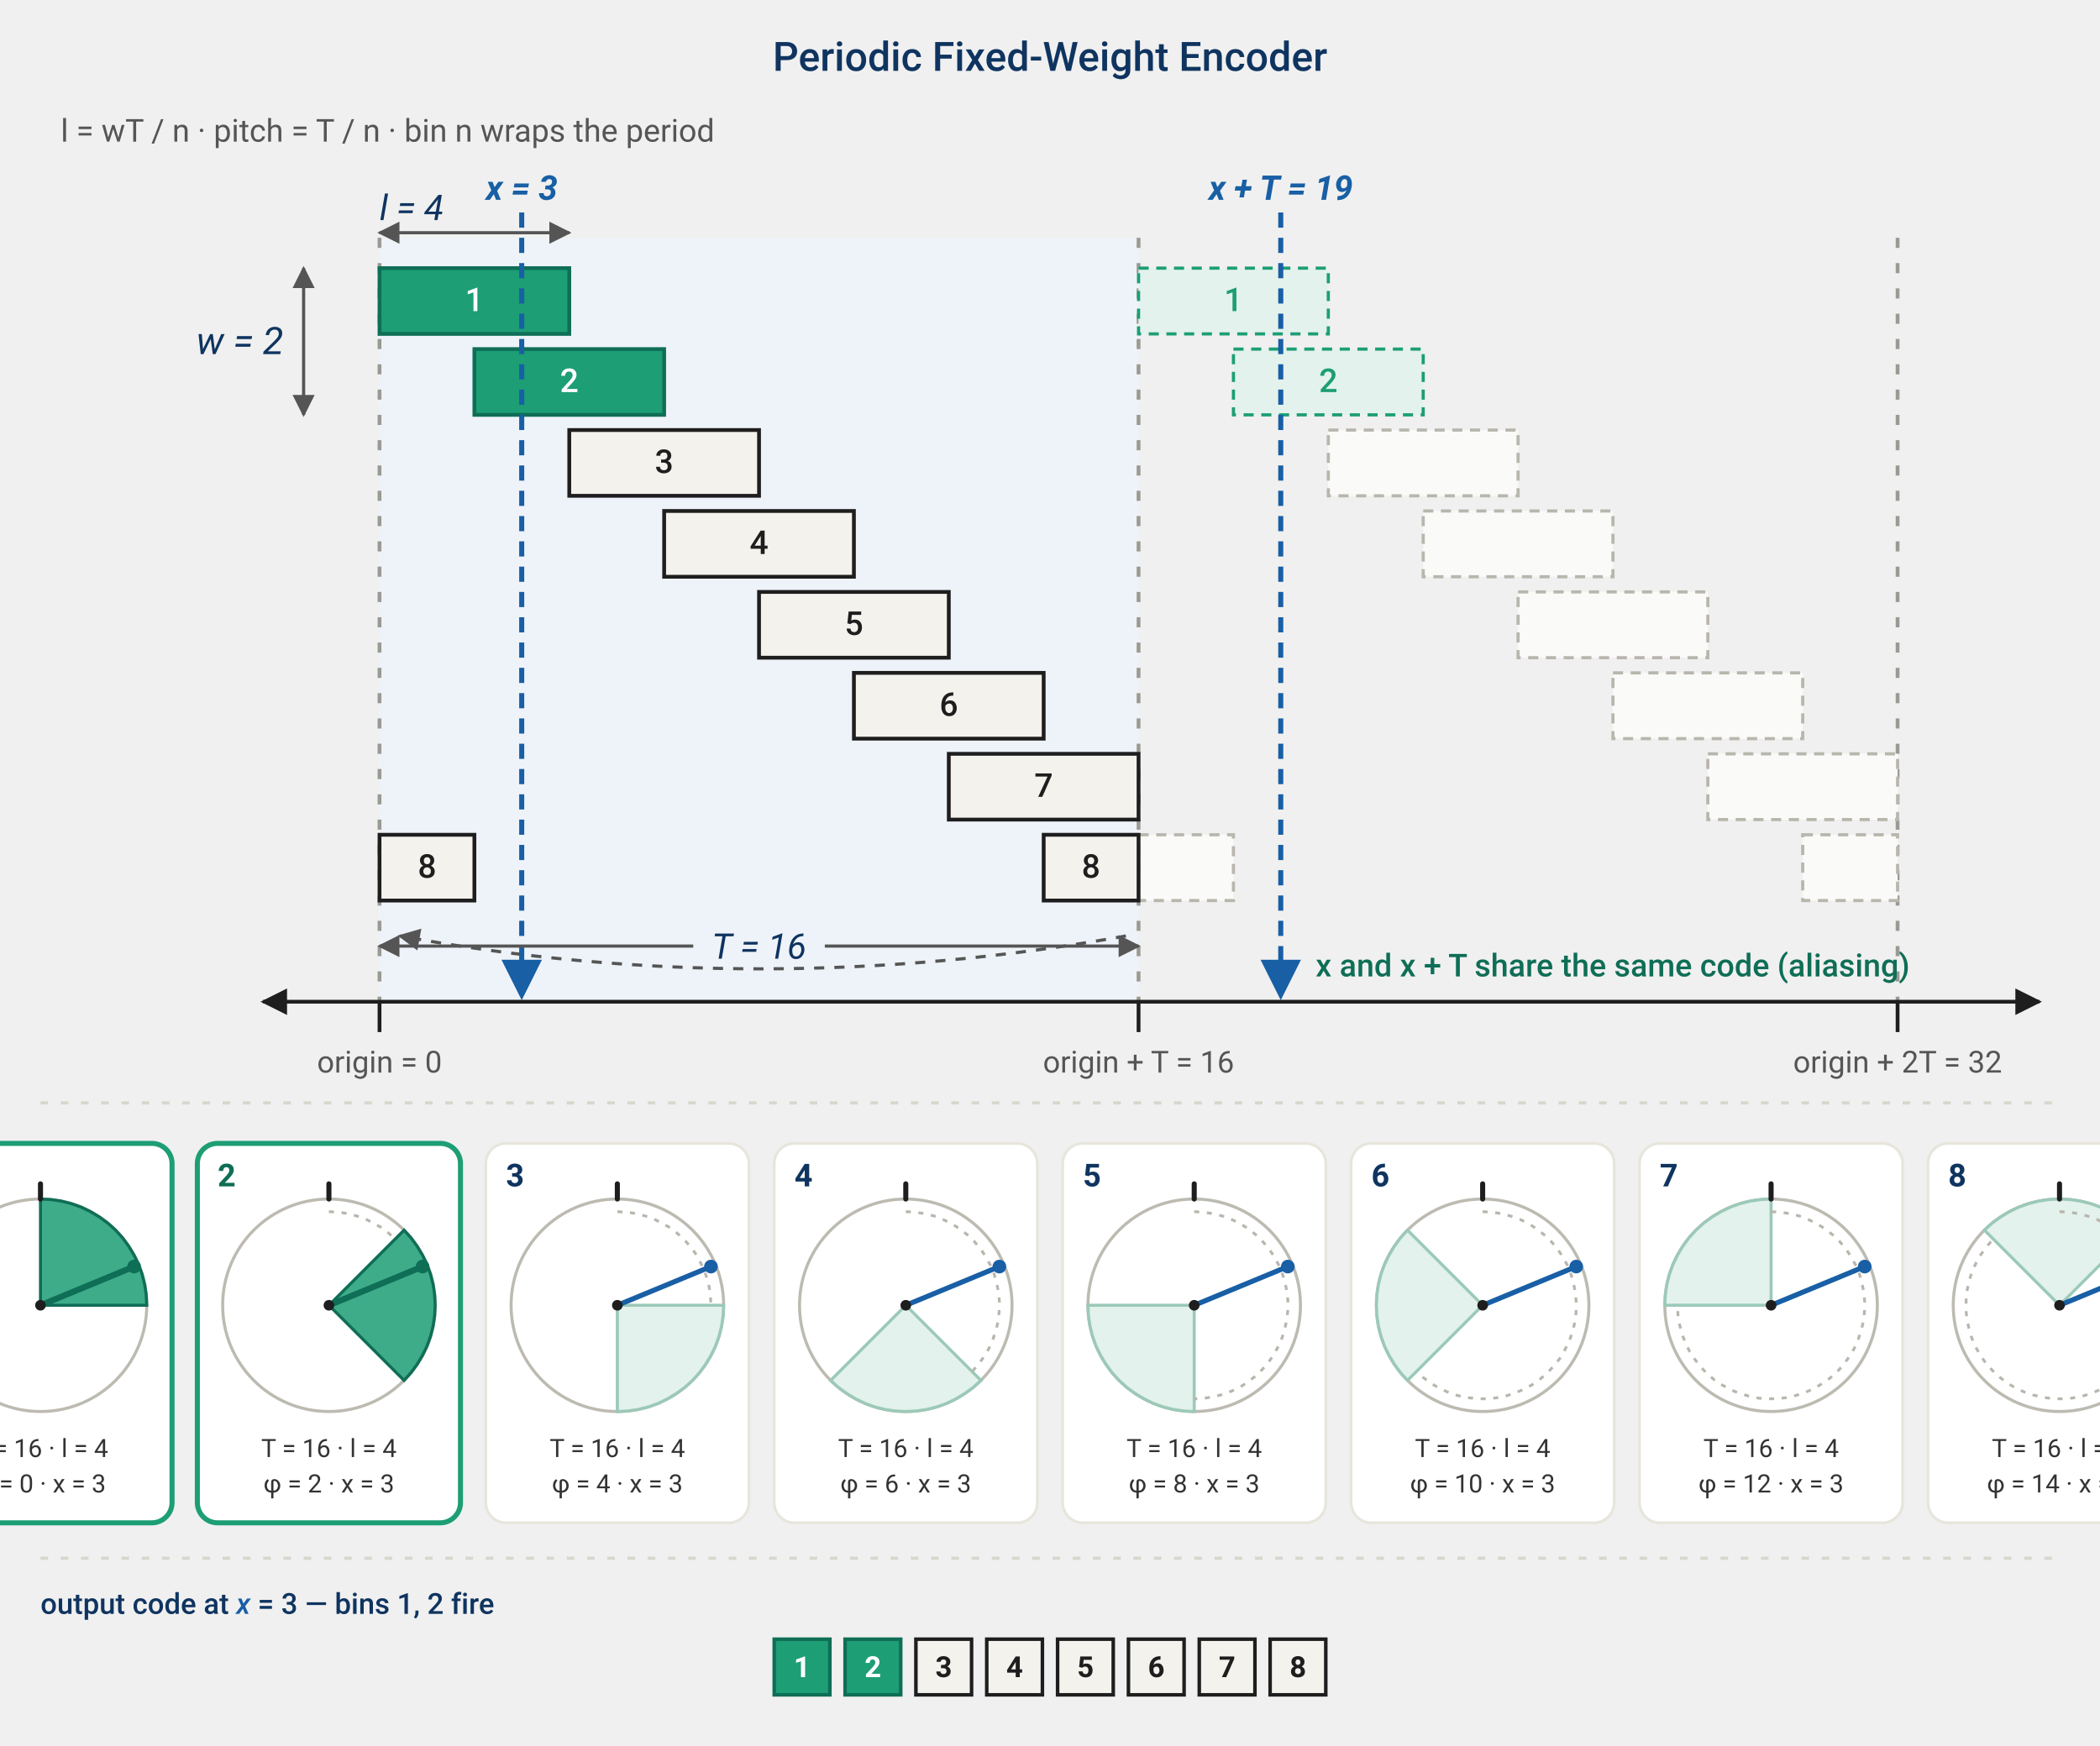
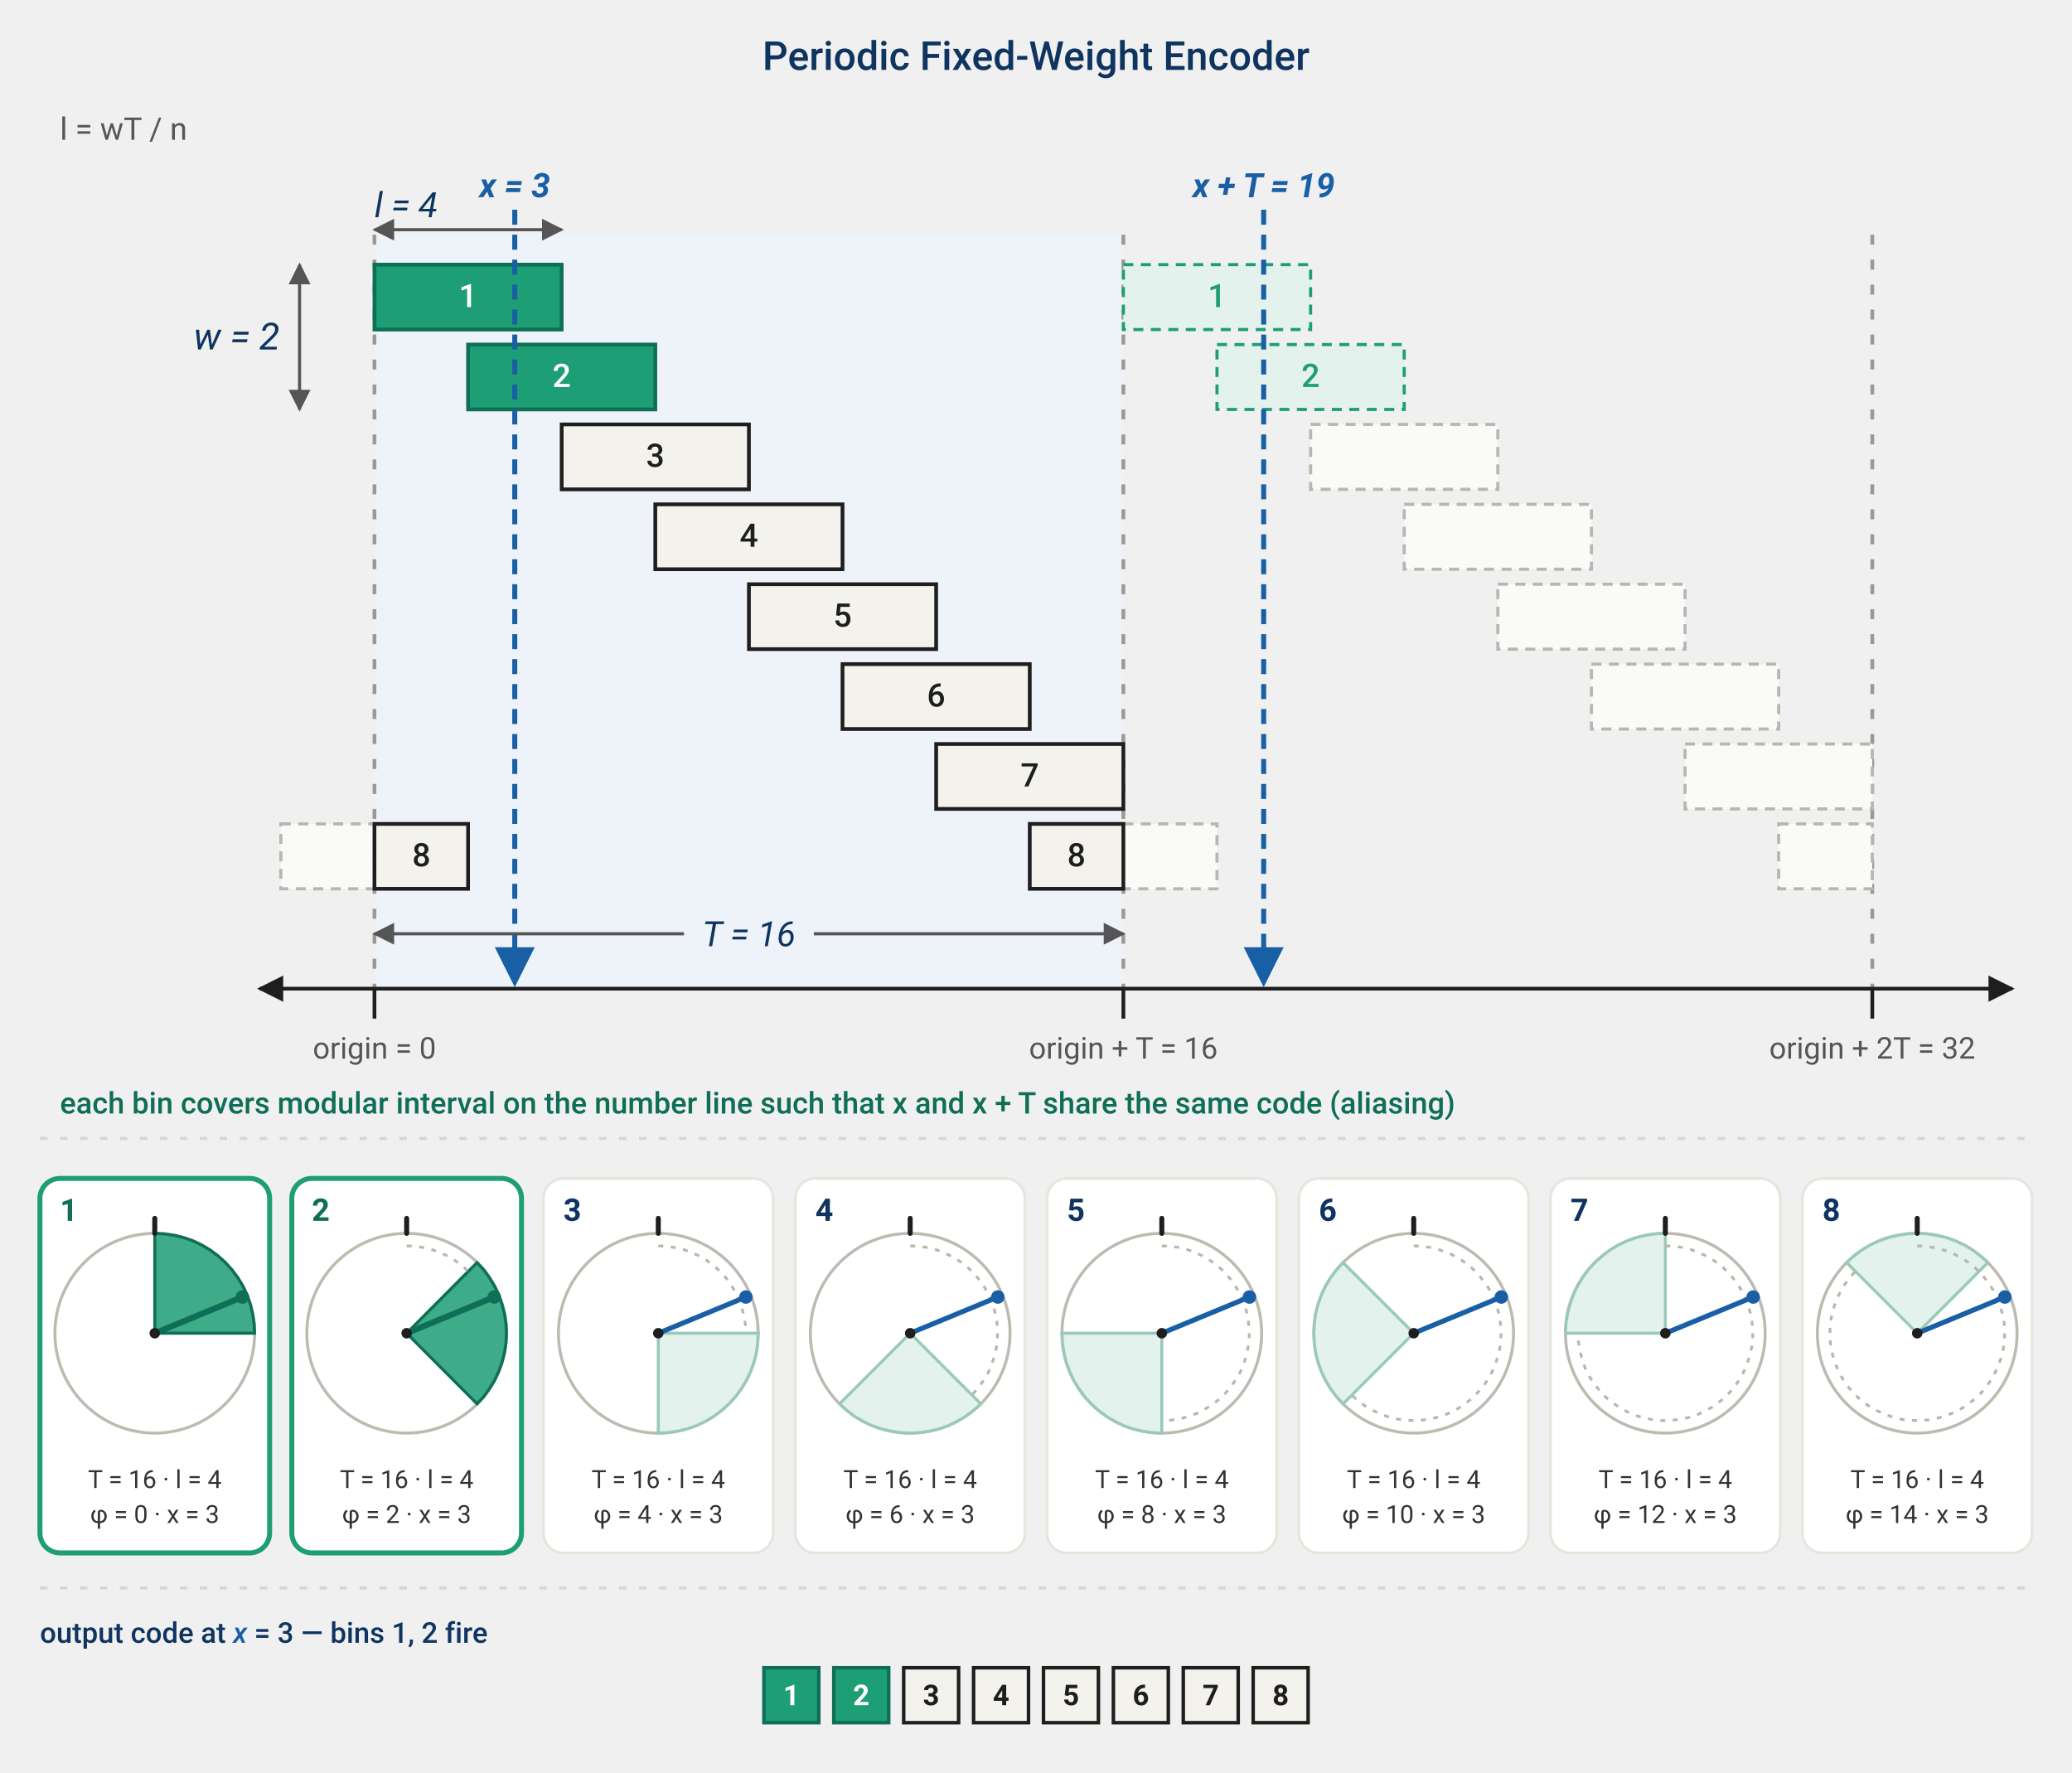
- <svg xmlns="http://www.w3.org/2000/svg" viewBox="0 0 830 690" width="830" height="690" font-family="-apple-system, BlinkMacSystemFont, 'Segoe UI', Roboto, Helvetica, Arial, sans-serif" role="img">
+ <svg xmlns="http://www.w3.org/2000/svg" viewBox="0 0 830 710" width="830" height="710" font-family="-apple-system, BlinkMacSystemFont, 'Segoe UI', Roboto, Helvetica, Arial, sans-serif" role="img">
  <defs>
    <marker id="ah" viewBox="0 0 10 10" refX="9" refY="5" markerWidth="7" markerHeight="7" orient="auto">
      <path d="M0 0 L10 5 L0 10 z" fill="#555555" />
    </marker>
    <marker id="ahs" viewBox="0 0 10 10" refX="1" refY="5" markerWidth="7" markerHeight="7" orient="auto">
      <path d="M10 0 L0 5 L10 10 z" fill="#555555" />
    </marker>
    <marker id="ahd" viewBox="0 0 10 10" refX="9" refY="5" markerWidth="7" markerHeight="7" orient="auto">
      <path d="M0 0 L10 5 L0 10 z" fill="#1e1e1e" />
    </marker>
    <marker id="ahds" viewBox="0 0 10 10" refX="1" refY="5" markerWidth="7" markerHeight="7" orient="auto">
      <path d="M10 0 L0 5 L10 10 z" fill="#1e1e1e" />
    </marker>
    <marker id="xah" viewBox="0 0 10 10" refX="8.5" refY="5" markerWidth="8" markerHeight="8" orient="auto">
      <path d="M0 0 L10 5 L0 10 z" fill="#185fa5" />
    </marker>
  </defs>
  <text x="415.0" y="28" font-size="16" font-weight="500" fill="#0f3460" text-anchor="middle">Periodic Fixed-Weight Encoder</text>
-   <text x="24" y="56.0" font-size="12.5" fill="#555555">l = wT / n   ·   pitch = T / n   ·   bin n wraps the period</text>
+   <text x="24" y="56.0" font-size="12.5" fill="#555555">l = wT / n</text>
  <rect x="150.0" y="94.0" width="300" height="302.0" fill="#eef3f9" />
  <line x1="150.0" y1="94.0" x2="150.0" y2="396.0" stroke="#9a9a93" stroke-width="1.5" stroke-dasharray="4 6" />
  <line x1="450.0" y1="94.0" x2="450.0" y2="396.0" stroke="#9a9a93" stroke-width="1.5" stroke-dasharray="4 6" />
  <line x1="750.0" y1="94.0" x2="750.0" y2="396.0" stroke="#9a9a93" stroke-width="1.5" stroke-dasharray="4 6" />
  <rect x="450.0" y="106.0" width="75.0" height="26" fill="#e3f2ec" stroke="#1d9e75" stroke-width="1.25" stroke-dasharray="4 3" />
  <rect x="487.5" y="138.0" width="75.0" height="26" fill="#e3f2ec" stroke="#1d9e75" stroke-width="1.25" stroke-dasharray="4 3" />
  <rect x="525.0" y="170.0" width="75.0" height="26" fill="#fafaf8" stroke="#b8b6ad" stroke-width="1.25" stroke-dasharray="4 3" />
  <rect x="562.5" y="202.0" width="75.0" height="26" fill="#fafaf8" stroke="#b8b6ad" stroke-width="1.25" stroke-dasharray="4 3" />
  <rect x="600.0" y="234.0" width="75.0" height="26" fill="#fafaf8" stroke="#b8b6ad" stroke-width="1.25" stroke-dasharray="4 3" />
  <rect x="637.5" y="266.0" width="75.0" height="26" fill="#fafaf8" stroke="#b8b6ad" stroke-width="1.25" stroke-dasharray="4 3" />
  <rect x="675.0" y="298.0" width="75.0" height="26" fill="#fafaf8" stroke="#b8b6ad" stroke-width="1.25" stroke-dasharray="4 3" />
  <rect x="712.5" y="330.0" width="37.5" height="26" fill="#fafaf8" stroke="#b8b6ad" stroke-width="1.25" stroke-dasharray="4 3" />
  <rect x="450.0" y="330.0" width="37.5" height="26" fill="#fafaf8" stroke="#b8b6ad" stroke-width="1.25" stroke-dasharray="4 3" />
+   <rect x="112.5" y="330.0" width="37.5" height="26" fill="#fafaf8" stroke="#b8b6ad" stroke-width="1.25" stroke-dasharray="4 3" />
  <text x="487.5" y="123.0" font-size="13" font-weight="500" fill="#1d9e75" text-anchor="middle">1</text>
  <text x="525.0" y="155.0" font-size="13" font-weight="500" fill="#1d9e75" text-anchor="middle">2</text>
  <rect x="150.0" y="106.0" width="75.0" height="26" fill="#1d9e75" stroke="#0f6e56" stroke-width="1.5" />
  <text x="187.5" y="123.0" font-size="13" font-weight="500" fill="#ffffff" text-anchor="middle">1</text>
  <rect x="187.5" y="138.0" width="75.0" height="26" fill="#1d9e75" stroke="#0f6e56" stroke-width="1.5" />
  <text x="225.0" y="155.0" font-size="13" font-weight="500" fill="#ffffff" text-anchor="middle">2</text>
  <rect x="225.0" y="170.0" width="75.0" height="26" fill="#f4f2ec" stroke="#1e1e1e" stroke-width="1.5" />
  <text x="262.5" y="187.0" font-size="13" font-weight="500" fill="#1e1e1e" text-anchor="middle">3</text>
  <rect x="262.5" y="202.0" width="75.0" height="26" fill="#f4f2ec" stroke="#1e1e1e" stroke-width="1.5" />
  <text x="300.0" y="219.0" font-size="13" font-weight="500" fill="#1e1e1e" text-anchor="middle">4</text>
  <rect x="300.0" y="234.0" width="75.0" height="26" fill="#f4f2ec" stroke="#1e1e1e" stroke-width="1.5" />
  <text x="337.5" y="251.0" font-size="13" font-weight="500" fill="#1e1e1e" text-anchor="middle">5</text>
  <rect x="337.5" y="266.0" width="75.0" height="26" fill="#f4f2ec" stroke="#1e1e1e" stroke-width="1.5" />
  <text x="375.0" y="283.0" font-size="13" font-weight="500" fill="#1e1e1e" text-anchor="middle">6</text>
  <rect x="375.0" y="298.0" width="75.0" height="26" fill="#f4f2ec" stroke="#1e1e1e" stroke-width="1.5" />
  <text x="412.5" y="315.0" font-size="13" font-weight="500" fill="#1e1e1e" text-anchor="middle">7</text>
  <rect x="412.5" y="330.0" width="37.5" height="26" fill="#f4f2ec" stroke="#1e1e1e" stroke-width="1.5" />
  <rect x="150.0" y="330.0" width="37.5" height="26" fill="#f4f2ec" stroke="#1e1e1e" stroke-width="1.5" />
  <text x="431.2" y="347.0" font-size="13" font-weight="500" fill="#1e1e1e" text-anchor="middle">8</text>
  <text x="168.8" y="347.0" font-size="13" font-weight="500" fill="#1e1e1e" text-anchor="middle">8</text>
-   <path d="M445.0 370.0 Q300.0 396.0 158.0 370.0" fill="none" stroke="#555555" stroke-width="1.25" stroke-dasharray="4 4" marker-end="url(#ah)" />
  <line x1="206.2" y1="84.0" x2="206.2" y2="393.0" stroke="#185fa5" stroke-width="2" stroke-dasharray="6 4" marker-end="url(#xah)" />
  <text x="206.2" y="79.0" font-size="13.5" font-style="italic" font-weight="600" fill="#185fa5" text-anchor="middle">x = 3</text>
  <line x1="506.2" y1="84.0" x2="506.2" y2="393.0" stroke="#185fa5" stroke-width="2" stroke-dasharray="6 4" marker-end="url(#xah)" />
  <text x="506.2" y="79.0" font-size="13.5" font-style="italic" font-weight="600" fill="#185fa5" text-anchor="middle">x + T = 19</text>
  <line x1="120" y1="106.0" x2="120" y2="164.0" stroke="#555555" stroke-width="1.25" marker-start="url(#ahs)" marker-end="url(#ah)" />
  <text x="112" y="140.0" font-size="15" font-style="italic" fill="#0f3460" text-anchor="end">w = 2</text>
  <line x1="150.0" y1="92.0" x2="225.0" y2="92.0" stroke="#555555" stroke-width="1.25" marker-start="url(#ahs)" marker-end="url(#ah)" />
  <text x="150.0" y="87.0" font-size="14" font-style="italic" fill="#0f3460" text-anchor="start">l = 4</text>
  <line x1="150.0" y1="374.0" x2="274.0" y2="374.0" stroke="#555555" stroke-width="1.25" marker-start="url(#ahs)" />
  <line x1="326.0" y1="374.0" x2="450.0" y2="374.0" stroke="#555555" stroke-width="1.25" marker-end="url(#ah)" />
  <text x="300.0" y="379.0" font-size="14" font-style="italic" fill="#0f3460" text-anchor="middle">T = 16</text>
-   <text x="520.0" y="386.0" font-size="12.5" font-weight="500" fill="#0f6e56">x and x + T share the same code (aliasing)</text>
  <line x1="104" y1="396.0" x2="806" y2="396.0" stroke="#1e1e1e" stroke-width="1.5" marker-start="url(#ahds)" marker-end="url(#ahd)" />
  <line x1="150.0" y1="396.0" x2="150.0" y2="408.0" stroke="#1e1e1e" stroke-width="1.5" />
  <text x="150.0" y="424.0" font-size="12" fill="#555555" text-anchor="middle">origin = 0</text>
  <line x1="450.0" y1="396.0" x2="450.0" y2="408.0" stroke="#1e1e1e" stroke-width="1.5" />
  <text x="450.0" y="424.0" font-size="12" fill="#555555" text-anchor="middle">origin + T = 16</text>
  <line x1="750.0" y1="396.0" x2="750.0" y2="408.0" stroke="#1e1e1e" stroke-width="1.5" />
  <text x="750.0" y="424.0" font-size="12" fill="#555555" text-anchor="middle">origin + 2T = 32</text>
-   <line x1="16" y1="436.0" x2="814" y2="436.0" stroke="#d8d6cd" stroke-width="1.25" stroke-dasharray="3 5" />
-   <rect x="-36.0" y="452" width="104" height="150" rx="8" fill="#ffffff" stroke="#1d9e75" stroke-width="2" />
-   <text x="-28.0" y="469" font-size="12.5" font-weight="700" fill="#0f6e56">1</text>
-   <circle cx="16.0" cy="516" r="42.0" fill="#ffffff" stroke="#bdbbb1" stroke-width="1.2" />
-   <path d="M16.0 516.0 L16.0 474.0 L20.1 474.2 L24.2 474.8 L28.2 475.8 L32.1 477.2 L35.8 479.0 L39.3 481.1 L42.6 483.5 L45.7 486.3 L48.5 489.4 L50.9 492.7 L53.0 496.2 L54.8 499.9 L56.2 503.8 L57.2 507.8 L57.8 511.9 L58.0 516.0 Z" fill="#1d9e75" fill-opacity="0.85" stroke="#0f6e56" stroke-width="1.2" />
-   <line x1="16.0" y1="474.0" x2="16.0" y2="468.0" stroke="#1e1e1e" stroke-width="2" stroke-linecap="round" />
-   <line x1="16.0" y1="516" x2="53.0" y2="500.7" stroke="#0f6e56" stroke-width="2.4" stroke-linecap="round" />
-   <circle cx="53.0" cy="500.7" r="2.7" fill="#0f6e56" />
-   <circle cx="16.0" cy="516" r="2.1" fill="#1e1e1e" />
-   <text x="16.0" y="576" font-size="10" fill="#333333" text-anchor="middle">T = 16 · l = 4</text>
-   <text x="16.0" y="590" font-size="10" fill="#333333" text-anchor="middle">φ = 0 · x = 3</text>
-   <rect x="78.0" y="452" width="104" height="150" rx="8" fill="#ffffff" stroke="#1d9e75" stroke-width="2" />
-   <text x="86.0" y="469" font-size="12.5" font-weight="700" fill="#0f6e56">2</text>
-   <circle cx="130.0" cy="516" r="42.0" fill="#ffffff" stroke="#bdbbb1" stroke-width="1.2" />
-   <path d="M130.0 516.0 L159.7 486.3 L162.5 489.4 L164.9 492.7 L167.0 496.2 L168.8 499.9 L170.2 503.8 L171.2 507.8 L171.8 511.9 L172.0 516.0 L171.8 520.1 L171.2 524.2 L170.2 528.2 L168.8 532.1 L167.0 535.8 L164.9 539.3 L162.5 542.6 L159.7 545.7 Z" fill="#1d9e75" fill-opacity="0.85" stroke="#0f6e56" stroke-width="1.2" />
-   <path d="M130.0 479.0 L133.6 479.2 L137.2 479.7 L140.7 480.6 L144.2 481.8 L147.4 483.4 L150.6 485.2 L153.5 487.4 L156.2 489.8" fill="none" stroke="#b8b6ad" stroke-width="1.1" stroke-dasharray="2 3" />
-   <line x1="130.0" y1="474.0" x2="130.0" y2="468.0" stroke="#1e1e1e" stroke-width="2" stroke-linecap="round" />
-   <line x1="130.0" y1="516" x2="167.0" y2="500.7" stroke="#0f6e56" stroke-width="2.4" stroke-linecap="round" />
-   <circle cx="167.0" cy="500.7" r="2.7" fill="#0f6e56" />
-   <circle cx="130.0" cy="516" r="2.1" fill="#1e1e1e" />
-   <text x="130.0" y="576" font-size="10" fill="#333333" text-anchor="middle">T = 16 · l = 4</text>
-   <text x="130.0" y="590" font-size="10" fill="#333333" text-anchor="middle">φ = 2 · x = 3</text>
-   <rect x="192.0" y="452" width="104" height="150" rx="8" fill="#ffffff" stroke="#e7e5dc" stroke-width="1.1" />
-   <text x="200.0" y="469" font-size="12.5" font-weight="700" fill="#0f3460">3</text>
-   <circle cx="244.0" cy="516" r="42.0" fill="#ffffff" stroke="#bdbbb1" stroke-width="1.2" />
-   <path d="M244.0 516.0 L286.0 516.0 L285.8 520.1 L285.2 524.2 L284.2 528.2 L282.8 532.1 L281.0 535.8 L278.9 539.3 L276.5 542.6 L273.7 545.7 L270.6 548.5 L267.3 550.9 L263.8 553.0 L260.1 554.8 L256.2 556.2 L252.2 557.2 L248.1 557.8 L244.0 558.0 Z" fill="#e3f2ec" fill-opacity="1" stroke="#9bc9b8" stroke-width="1.2" />
-   <path d="M244.0 479.0 L247.6 479.2 L251.2 479.7 L254.7 480.6 L258.2 481.8 L261.4 483.4 L264.6 485.2 L267.5 487.4 L270.2 489.8 L272.6 492.5 L274.8 495.4 L276.6 498.6 L278.2 501.8 L279.4 505.3 L280.3 508.8 L280.8 512.4 L281.0 516.0" fill="none" stroke="#b8b6ad" stroke-width="1.1" stroke-dasharray="2 3" />
-   <line x1="244.0" y1="474.0" x2="244.0" y2="468.0" stroke="#1e1e1e" stroke-width="2" stroke-linecap="round" />
-   <line x1="244.0" y1="516" x2="281.0" y2="500.7" stroke="#185fa5" stroke-width="2" stroke-linecap="round" />
-   <circle cx="281.0" cy="500.7" r="2.7" fill="#185fa5" />
-   <circle cx="244.0" cy="516" r="2.1" fill="#1e1e1e" />
-   <text x="244.0" y="576" font-size="10" fill="#333333" text-anchor="middle">T = 16 · l = 4</text>
-   <text x="244.0" y="590" font-size="10" fill="#333333" text-anchor="middle">φ = 4 · x = 3</text>
-   <rect x="306.0" y="452" width="104" height="150" rx="8" fill="#ffffff" stroke="#e7e5dc" stroke-width="1.1" />
-   <text x="314.0" y="469" font-size="12.5" font-weight="700" fill="#0f3460">4</text>
-   <circle cx="358.0" cy="516" r="42.0" fill="#ffffff" stroke="#bdbbb1" stroke-width="1.2" />
-   <path d="M358.0 516.0 L387.7 545.7 L384.6 548.5 L381.3 550.9 L377.8 553.0 L374.1 554.8 L370.2 556.2 L366.2 557.2 L362.1 557.8 L358.0 558.0 L353.9 557.8 L349.8 557.2 L345.8 556.2 L341.9 554.8 L338.2 553.0 L334.7 550.9 L331.4 548.5 L328.3 545.7 Z" fill="#e3f2ec" fill-opacity="1" stroke="#9bc9b8" stroke-width="1.2" />
-   <path d="M358.0 479.0 L361.8 479.2 L365.5 479.8 L369.2 480.7 L372.7 482.1 L376.1 483.7 L379.3 485.8 L382.3 488.1 L385.0 490.7 L387.5 493.6 L389.6 496.8 L391.4 500.1 L392.9 503.6 L393.9 507.2 L394.7 511.0 L395.0 514.7 L394.9 518.5 L394.5 522.3 L393.6 526.0 L392.4 529.6 L390.9 533.0 L388.9 536.3 L386.7 539.4 L384.2 542.2" fill="none" stroke="#b8b6ad" stroke-width="1.1" stroke-dasharray="2 3" />
-   <line x1="358.0" y1="474.0" x2="358.0" y2="468.0" stroke="#1e1e1e" stroke-width="2" stroke-linecap="round" />
-   <line x1="358.0" y1="516" x2="395.0" y2="500.7" stroke="#185fa5" stroke-width="2" stroke-linecap="round" />
-   <circle cx="395.0" cy="500.7" r="2.7" fill="#185fa5" />
-   <circle cx="358.0" cy="516" r="2.1" fill="#1e1e1e" />
-   <text x="358.0" y="576" font-size="10" fill="#333333" text-anchor="middle">T = 16 · l = 4</text>
-   <text x="358.0" y="590" font-size="10" fill="#333333" text-anchor="middle">φ = 6 · x = 3</text>
-   <rect x="420.0" y="452" width="104" height="150" rx="8" fill="#ffffff" stroke="#e7e5dc" stroke-width="1.1" />
-   <text x="428.0" y="469" font-size="12.5" font-weight="700" fill="#0f3460">5</text>
-   <circle cx="472.0" cy="516" r="42.0" fill="#ffffff" stroke="#bdbbb1" stroke-width="1.2" />
-   <path d="M472.0 516.0 L472.0 558.0 L467.9 557.8 L463.8 557.2 L459.8 556.2 L455.9 554.8 L452.2 553.0 L448.7 550.9 L445.4 548.5 L442.3 545.7 L439.5 542.6 L437.1 539.3 L435.0 535.8 L433.2 532.1 L431.8 528.2 L430.8 524.2 L430.2 520.1 L430.0 516.0 Z" fill="#e3f2ec" fill-opacity="1" stroke="#9bc9b8" stroke-width="1.2" />
-   <path d="M472.0 479.0 L475.7 479.2 L479.4 479.8 L483.1 480.7 L486.6 482.0 L490.0 483.6 L493.1 485.6 L496.1 487.9 L498.8 490.5 L501.3 493.4 L503.4 496.4 L505.2 499.7 L506.7 503.1 L507.8 506.7 L508.6 510.4 L509.0 514.1 L509.0 517.9 L508.6 521.6 L507.8 525.3 L506.7 528.9 L505.2 532.3 L503.4 535.6 L501.3 538.6 L498.8 541.5 L496.1 544.1 L493.1 546.4 L490.0 548.4 L486.6 550.0 L483.1 551.3 L479.4 552.2 L475.7 552.8 L472.0 553.0" fill="none" stroke="#b8b6ad" stroke-width="1.1" stroke-dasharray="2 3" />
-   <line x1="472.0" y1="474.0" x2="472.0" y2="468.0" stroke="#1e1e1e" stroke-width="2" stroke-linecap="round" />
-   <line x1="472.0" y1="516" x2="509.0" y2="500.7" stroke="#185fa5" stroke-width="2" stroke-linecap="round" />
-   <circle cx="509.0" cy="500.7" r="2.7" fill="#185fa5" />
-   <circle cx="472.0" cy="516" r="2.1" fill="#1e1e1e" />
-   <text x="472.0" y="576" font-size="10" fill="#333333" text-anchor="middle">T = 16 · l = 4</text>
-   <text x="472.0" y="590" font-size="10" fill="#333333" text-anchor="middle">φ = 8 · x = 3</text>
-   <rect x="534.0" y="452" width="104" height="150" rx="8" fill="#ffffff" stroke="#e7e5dc" stroke-width="1.1" />
-   <text x="542.0" y="469" font-size="12.5" font-weight="700" fill="#0f3460">6</text>
-   <circle cx="586.0" cy="516" r="42.0" fill="#ffffff" stroke="#bdbbb1" stroke-width="1.2" />
-   <path d="M586.0 516.0 L556.3 545.7 L553.5 542.6 L551.1 539.3 L549.0 535.8 L547.2 532.1 L545.8 528.2 L544.8 524.2 L544.2 520.1 L544.0 516.0 L544.2 511.9 L544.8 507.8 L545.8 503.8 L547.2 499.9 L549.0 496.2 L551.1 492.7 L553.5 489.4 L556.3 486.3 Z" fill="#e3f2ec" fill-opacity="1" stroke="#9bc9b8" stroke-width="1.2" />
-   <path d="M586.0 479.0 L589.8 479.2 L593.6 479.8 L597.3 480.8 L600.9 482.1 L604.3 483.8 L607.5 485.9 L610.5 488.3 L613.2 490.9 L615.7 493.9 L617.8 497.1 L619.6 500.4 L621.0 504.0 L622.0 507.7 L622.7 511.4 L623.0 515.2 L622.9 519.1 L622.4 522.8 L621.5 526.6 L620.2 530.2 L618.5 533.6 L616.6 536.9 L614.2 539.9 L611.6 542.7 L608.7 545.2 L605.6 547.4 L602.3 549.2 L598.7 550.7 L595.1 551.9 L591.3 552.6 L587.5 553.0 L583.7 552.9 L579.9 552.5 L576.2 551.7 L572.6 550.5 L569.1 548.9 L565.8 547.0 L562.7 544.7 L559.8 542.2" fill="none" stroke="#b8b6ad" stroke-width="1.1" stroke-dasharray="2 3" />
-   <line x1="586.0" y1="474.0" x2="586.0" y2="468.0" stroke="#1e1e1e" stroke-width="2" stroke-linecap="round" />
-   <line x1="586.0" y1="516" x2="623.0" y2="500.7" stroke="#185fa5" stroke-width="2" stroke-linecap="round" />
-   <circle cx="623.0" cy="500.7" r="2.7" fill="#185fa5" />
-   <circle cx="586.0" cy="516" r="2.1" fill="#1e1e1e" />
-   <text x="586.0" y="576" font-size="10" fill="#333333" text-anchor="middle">T = 16 · l = 4</text>
-   <text x="586.0" y="590" font-size="10" fill="#333333" text-anchor="middle">φ = 10 · x = 3</text>
-   <rect x="648.0" y="452" width="104" height="150" rx="8" fill="#ffffff" stroke="#e7e5dc" stroke-width="1.1" />
-   <text x="656.0" y="469" font-size="12.5" font-weight="700" fill="#0f3460">7</text>
-   <circle cx="700.0" cy="516" r="42.0" fill="#ffffff" stroke="#bdbbb1" stroke-width="1.2" />
-   <path d="M700.0 516.0 L658.0 516.0 L658.2 511.9 L658.8 507.8 L659.8 503.8 L661.2 499.9 L663.0 496.2 L665.1 492.7 L667.5 489.4 L670.3 486.3 L673.4 483.5 L676.7 481.1 L680.2 479.0 L683.9 477.2 L687.8 475.8 L691.8 474.8 L695.9 474.2 L700.0 474.0 Z" fill="#e3f2ec" fill-opacity="1" stroke="#9bc9b8" stroke-width="1.2" />
-   <path d="M700.0 479.0 L703.8 479.2 L707.5 479.8 L711.2 480.7 L714.7 482.1 L718.1 483.7 L721.3 485.8 L724.3 488.1 L727.0 490.7 L729.5 493.6 L731.6 496.8 L733.4 500.1 L734.9 503.6 L735.9 507.2 L736.7 511.0 L737.0 514.7 L736.9 518.5 L736.5 522.3 L735.6 526.0 L734.4 529.6 L732.9 533.0 L730.9 536.3 L728.7 539.4 L726.2 542.2 L723.4 544.7 L720.3 546.9 L717.0 548.9 L713.6 550.4 L710.0 551.6 L706.3 552.5 L702.5 552.9 L698.7 553.0 L695.0 552.7 L691.2 551.9 L687.6 550.9 L684.1 549.4 L680.8 547.6 L677.6 545.5 L674.7 543.0 L672.1 540.3 L669.8 537.3 L667.7 534.1 L666.1 530.7 L664.7 527.2 L663.8 523.5 L663.2 519.8 L663.0 516.0" fill="none" stroke="#b8b6ad" stroke-width="1.1" stroke-dasharray="2 3" />
-   <line x1="700.0" y1="474.0" x2="700.0" y2="468.0" stroke="#1e1e1e" stroke-width="2" stroke-linecap="round" />
-   <line x1="700.0" y1="516" x2="737.0" y2="500.7" stroke="#185fa5" stroke-width="2" stroke-linecap="round" />
-   <circle cx="737.0" cy="500.7" r="2.7" fill="#185fa5" />
-   <circle cx="700.0" cy="516" r="2.1" fill="#1e1e1e" />
-   <text x="700.0" y="576" font-size="10" fill="#333333" text-anchor="middle">T = 16 · l = 4</text>
-   <text x="700.0" y="590" font-size="10" fill="#333333" text-anchor="middle">φ = 12 · x = 3</text>
-   <rect x="762.0" y="452" width="104" height="150" rx="8" fill="#ffffff" stroke="#e7e5dc" stroke-width="1.1" />
-   <text x="770.0" y="469" font-size="12.5" font-weight="700" fill="#0f3460">8</text>
-   <circle cx="814.0" cy="516" r="42.0" fill="#ffffff" stroke="#bdbbb1" stroke-width="1.2" />
-   <path d="M814.0 516.0 L784.3 486.3 L787.4 483.5 L790.7 481.1 L794.2 479.0 L797.9 477.2 L801.8 475.8 L805.8 474.8 L809.9 474.2 L814.0 474.0 L818.1 474.2 L822.2 474.8 L826.2 475.8 L830.1 477.2 L833.8 479.0 L837.3 481.1 L840.6 483.5 L843.7 486.3 Z" fill="#e3f2ec" fill-opacity="1" stroke="#9bc9b8" stroke-width="1.2" />
-   <path d="M814.0 479.0 L817.8 479.2 L821.6 479.8 L825.3 480.8 L828.9 482.1 L832.3 483.9 L835.6 485.9 L838.6 488.3 L841.3 491.0 L843.7 494.0 L845.9 497.2 L847.6 500.6 L849.1 504.2 L850.1 507.8 L850.7 511.6 L851.0 515.5 L850.9 519.3 L850.3 523.1 L849.4 526.8 L848.1 530.4 L846.4 533.9 L844.4 537.1 L842.0 540.2 L839.4 542.9 L836.5 545.4 L833.3 547.6 L829.9 549.4 L826.4 550.9 L822.7 552.0 L818.9 552.7 L815.1 553.0 L811.3 552.9 L807.5 552.4 L803.7 551.5 L800.1 550.3 L796.6 548.7 L793.3 546.7 L790.3 544.4 L787.5 541.8 L784.9 538.9 L782.7 535.8 L780.8 532.4 L779.3 528.9 L778.2 525.2 L777.4 521.5 L777.0 517.6 L777.1 513.8 L777.5 510.0 L778.3 506.2 L779.5 502.6 L781.1 499.1 L783.0 495.8 L785.3 492.7 L787.8 489.8" fill="none" stroke="#b8b6ad" stroke-width="1.1" stroke-dasharray="2 3" />
-   <line x1="814.0" y1="474.0" x2="814.0" y2="468.0" stroke="#1e1e1e" stroke-width="2" stroke-linecap="round" />
-   <line x1="814.0" y1="516" x2="851.0" y2="500.7" stroke="#185fa5" stroke-width="2" stroke-linecap="round" />
-   <circle cx="851.0" cy="500.7" r="2.7" fill="#185fa5" />
-   <circle cx="814.0" cy="516" r="2.1" fill="#1e1e1e" />
-   <text x="814.0" y="576" font-size="10" fill="#333333" text-anchor="middle">T = 16 · l = 4</text>
-   <text x="814.0" y="590" font-size="10" fill="#333333" text-anchor="middle">φ = 14 · x = 3</text>
-   <line x1="16" y1="616" x2="814" y2="616" stroke="#d8d6cd" stroke-width="1.25" stroke-dasharray="3 5" />
-   <text x="16" y="638" font-size="11.5" font-weight="500" fill="#0f3460">output code at <tspan font-style="italic" fill="#185fa5">x</tspan> = 3 — bins 1, 2 fire</text>
-   <rect x="306.0" y="648" width="22" height="22" fill="#1d9e75" stroke="#0f6e56" stroke-width="1.4" />
-   <text x="317.0" y="663.0" font-size="11.5" font-weight="600" fill="#ffffff" text-anchor="middle">1</text>
-   <rect x="334.0" y="648" width="22" height="22" fill="#1d9e75" stroke="#0f6e56" stroke-width="1.4" />
-   <text x="345.0" y="663.0" font-size="11.5" font-weight="600" fill="#ffffff" text-anchor="middle">2</text>
-   <rect x="362.0" y="648" width="22" height="22" fill="#f4f2ec" stroke="#1e1e1e" stroke-width="1.4" />
-   <text x="373.0" y="663.0" font-size="11.5" font-weight="600" fill="#1e1e1e" text-anchor="middle">3</text>
-   <rect x="390.0" y="648" width="22" height="22" fill="#f4f2ec" stroke="#1e1e1e" stroke-width="1.4" />
-   <text x="401.0" y="663.0" font-size="11.5" font-weight="600" fill="#1e1e1e" text-anchor="middle">4</text>
-   <rect x="418.0" y="648" width="22" height="22" fill="#f4f2ec" stroke="#1e1e1e" stroke-width="1.4" />
-   <text x="429.0" y="663.0" font-size="11.5" font-weight="600" fill="#1e1e1e" text-anchor="middle">5</text>
-   <rect x="446.0" y="648" width="22" height="22" fill="#f4f2ec" stroke="#1e1e1e" stroke-width="1.4" />
-   <text x="457.0" y="663.0" font-size="11.5" font-weight="600" fill="#1e1e1e" text-anchor="middle">6</text>
-   <rect x="474.0" y="648" width="22" height="22" fill="#f4f2ec" stroke="#1e1e1e" stroke-width="1.4" />
-   <text x="485.0" y="663.0" font-size="11.5" font-weight="600" fill="#1e1e1e" text-anchor="middle">7</text>
-   <rect x="502.0" y="648" width="22" height="22" fill="#f4f2ec" stroke="#1e1e1e" stroke-width="1.4" />
-   <text x="513.0" y="663.0" font-size="11.5" font-weight="600" fill="#1e1e1e" text-anchor="middle">8</text>
+   <text x="24" y="446.0" font-size="12" font-weight="500" fill="#0f6e56">each bin covers modular interval on the number line such that x and x + T share the same code (aliasing)</text>
+   <line x1="16" y1="456.0" x2="814" y2="456.0" stroke="#d8d6cd" stroke-width="1.25" stroke-dasharray="3 5" />
+   <rect x="16.0" y="472" width="92.0" height="150.0" rx="8" fill="#ffffff" stroke="#1d9e75" stroke-width="2" />
+   <text x="24.0" y="489" font-size="12.5" font-weight="700" fill="#0f6e56">1</text>
+   <circle cx="62.0" cy="534.004" r="40.0" fill="#ffffff" stroke="#bdbbb1" stroke-width="1.2" />
+   <path d="M62.0 534.0 L62.0 494.0 L65.9 494.2 L69.8 494.8 L73.6 495.7 L77.3 497.0 L80.9 498.7 L84.2 500.7 L87.4 503.1 L90.3 505.7 L92.9 508.6 L95.3 511.8 L97.3 515.1 L99.0 518.7 L100.3 522.4 L101.2 526.2 L101.8 530.1 L102.0 534.0 Z" fill="#1d9e75" fill-opacity="0.85" stroke="#0f6e56" stroke-width="1.2" />
+   <line x1="62.0" y1="494.0" x2="62.0" y2="488.0" stroke="#1e1e1e" stroke-width="2" stroke-linecap="round" />
+   <line x1="62.0" y1="534.004" x2="97.1" y2="519.5" stroke="#0f6e56" stroke-width="2.4" stroke-linecap="round" />
+   <circle cx="97.1" cy="519.5" r="2.7" fill="#0f6e56" />
+   <circle cx="62.0" cy="534.004" r="2.1" fill="#1e1e1e" />
+   <text x="62.0" y="596" font-size="10" fill="#333333" text-anchor="middle">T = 16 · l = 4</text>
+   <text x="62.0" y="610" font-size="10" fill="#333333" text-anchor="middle">φ = 0 · x = 3</text>
+   <rect x="116.9" y="472" width="92.0" height="150.0" rx="8" fill="#ffffff" stroke="#1d9e75" stroke-width="2" />
+   <text x="124.9" y="489" font-size="12.5" font-weight="700" fill="#0f6e56">2</text>
+   <circle cx="162.9" cy="534.004" r="40.0" fill="#ffffff" stroke="#bdbbb1" stroke-width="1.2" />
+   <path d="M162.9 534.0 L191.1 505.7 L193.8 508.6 L196.1 511.8 L198.1 515.1 L199.8 518.7 L201.1 522.4 L202.1 526.2 L202.7 530.1 L202.9 534.0 L202.7 537.9 L202.1 541.8 L201.1 545.6 L199.8 549.3 L198.1 552.9 L196.1 556.2 L193.8 559.4 L191.1 562.3 Z" fill="#1d9e75" fill-opacity="0.85" stroke="#0f6e56" stroke-width="1.2" />
+   <path d="M162.9 499.0 L166.3 499.2 L169.7 499.7 L173.0 500.5 L176.3 501.7 L179.4 503.1 L182.3 504.9 L185.1 506.9 L187.6 509.3" fill="none" stroke="#b8b6ad" stroke-width="1.1" stroke-dasharray="2 3" />
+   <line x1="162.9" y1="494.0" x2="162.9" y2="488.0" stroke="#1e1e1e" stroke-width="2" stroke-linecap="round" />
+   <line x1="162.9" y1="534.004" x2="198.0" y2="519.5" stroke="#0f6e56" stroke-width="2.4" stroke-linecap="round" />
+   <circle cx="198.0" cy="519.5" r="2.7" fill="#0f6e56" />
+   <circle cx="162.9" cy="534.004" r="2.1" fill="#1e1e1e" />
+   <text x="162.9" y="596" font-size="10" fill="#333333" text-anchor="middle">T = 16 · l = 4</text>
+   <text x="162.9" y="610" font-size="10" fill="#333333" text-anchor="middle">φ = 2 · x = 3</text>
+   <rect x="217.7" y="472" width="92.0" height="150.0" rx="8" fill="#ffffff" stroke="#e7e5dc" stroke-width="1.1" />
+   <text x="225.7" y="489" font-size="12.5" font-weight="700" fill="#0f3460">3</text>
+   <circle cx="263.7" cy="534.004" r="40.0" fill="#ffffff" stroke="#bdbbb1" stroke-width="1.2" />
+   <path d="M263.7 534.0 L303.7 534.0 L303.5 537.9 L303.0 541.8 L302.0 545.6 L300.7 549.3 L299.0 552.9 L297.0 556.2 L294.6 559.4 L292.0 562.3 L289.1 564.9 L285.9 567.3 L282.6 569.3 L279.0 571.0 L275.3 572.3 L271.5 573.2 L267.6 573.8 L263.7 574.0 Z" fill="#e3f2ec" fill-opacity="1" stroke="#9bc9b8" stroke-width="1.2" />
+   <path d="M263.7 499.0 L267.1 499.2 L270.5 499.7 L273.9 500.5 L277.1 501.7 L280.2 503.1 L283.2 504.9 L285.9 506.9 L288.5 509.3 L290.8 511.8 L292.8 514.6 L294.6 517.5 L296.1 520.6 L297.2 523.8 L298.0 527.2 L298.6 530.6 L298.7 534.0" fill="none" stroke="#b8b6ad" stroke-width="1.1" stroke-dasharray="2 3" />
+   <line x1="263.7" y1="494.0" x2="263.7" y2="488.0" stroke="#1e1e1e" stroke-width="2" stroke-linecap="round" />
+   <line x1="263.7" y1="534.004" x2="298.8" y2="519.5" stroke="#185fa5" stroke-width="2" stroke-linecap="round" />
+   <circle cx="298.8" cy="519.5" r="2.7" fill="#185fa5" />
+   <circle cx="263.7" cy="534.004" r="2.1" fill="#1e1e1e" />
+   <text x="263.7" y="596" font-size="10" fill="#333333" text-anchor="middle">T = 16 · l = 4</text>
+   <text x="263.7" y="610" font-size="10" fill="#333333" text-anchor="middle">φ = 4 · x = 3</text>
+   <rect x="318.6" y="472" width="92.0" height="150.0" rx="8" fill="#ffffff" stroke="#e7e5dc" stroke-width="1.1" />
+   <text x="326.6" y="489" font-size="12.5" font-weight="700" fill="#0f3460">4</text>
+   <circle cx="364.6" cy="534.004" r="40.0" fill="#ffffff" stroke="#bdbbb1" stroke-width="1.2" />
+   <path d="M364.6 534.0 L392.9 562.3 L390.0 564.9 L386.8 567.3 L383.4 569.3 L379.9 571.0 L376.2 572.3 L372.4 573.2 L368.5 573.8 L364.6 574.0 L360.7 573.8 L356.8 573.2 L353.0 572.3 L349.3 571.0 L345.7 569.3 L342.3 567.3 L339.2 564.9 L336.3 562.3 Z" fill="#e3f2ec" fill-opacity="1" stroke="#9bc9b8" stroke-width="1.2" />
+   <path d="M364.6 499.0 L368.2 499.2 L371.7 499.7 L375.2 500.6 L378.5 501.9 L381.7 503.5 L384.8 505.4 L387.6 507.6 L390.2 510.1 L392.5 512.9 L394.5 515.8 L396.2 519.0 L397.6 522.3 L398.6 525.7 L399.3 529.2 L399.6 532.8 L399.5 536.4 L399.1 540.0 L398.3 543.4 L397.1 546.8 L395.7 550.1 L393.8 553.2 L391.7 556.1 L389.3 558.8" fill="none" stroke="#b8b6ad" stroke-width="1.1" stroke-dasharray="2 3" />
+   <line x1="364.6" y1="494.0" x2="364.6" y2="488.0" stroke="#1e1e1e" stroke-width="2" stroke-linecap="round" />
+   <line x1="364.6" y1="534.004" x2="399.7" y2="519.5" stroke="#185fa5" stroke-width="2" stroke-linecap="round" />
+   <circle cx="399.7" cy="519.5" r="2.7" fill="#185fa5" />
+   <circle cx="364.6" cy="534.004" r="2.1" fill="#1e1e1e" />
+   <text x="364.6" y="596" font-size="10" fill="#333333" text-anchor="middle">T = 16 · l = 4</text>
+   <text x="364.6" y="610" font-size="10" fill="#333333" text-anchor="middle">φ = 6 · x = 3</text>
+   <rect x="419.4" y="472" width="92.0" height="150.0" rx="8" fill="#ffffff" stroke="#e7e5dc" stroke-width="1.1" />
+   <text x="427.4" y="489" font-size="12.5" font-weight="700" fill="#0f3460">5</text>
+   <circle cx="465.4" cy="534.004" r="40.0" fill="#ffffff" stroke="#bdbbb1" stroke-width="1.2" />
+   <path d="M465.4 534.0 L465.4 574.0 L461.5 573.8 L457.6 573.2 L453.8 572.3 L450.1 571.0 L446.6 569.3 L443.2 567.3 L440.0 564.9 L437.1 562.3 L434.5 559.4 L432.2 556.2 L430.1 552.9 L428.5 549.3 L427.1 545.6 L426.2 541.8 L425.6 537.9 L425.4 534.0 Z" fill="#e3f2ec" fill-opacity="1" stroke="#9bc9b8" stroke-width="1.2" />
+   <path d="M465.4 499.0 L469.0 499.2 L472.5 499.7 L475.9 500.6 L479.2 501.8 L482.4 503.4 L485.4 505.3 L488.2 507.4 L490.8 509.9 L493.1 512.6 L495.1 515.5 L496.9 518.6 L498.3 521.8 L499.3 525.2 L500.0 528.7 L500.4 532.2 L500.4 535.8 L500.0 539.3 L499.3 542.8 L498.3 546.2 L496.9 549.4 L495.1 552.5 L493.1 555.4 L490.8 558.1 L488.2 560.6 L485.4 562.7 L482.4 564.6 L479.2 566.2 L475.9 567.4 L472.5 568.3 L469.0 568.8 L465.4 569.0" fill="none" stroke="#b8b6ad" stroke-width="1.1" stroke-dasharray="2 3" />
+   <line x1="465.4" y1="494.0" x2="465.4" y2="488.0" stroke="#1e1e1e" stroke-width="2" stroke-linecap="round" />
+   <line x1="465.4" y1="534.004" x2="500.5" y2="519.5" stroke="#185fa5" stroke-width="2" stroke-linecap="round" />
+   <circle cx="500.5" cy="519.5" r="2.7" fill="#185fa5" />
+   <circle cx="465.4" cy="534.004" r="2.1" fill="#1e1e1e" />
+   <text x="465.4" y="596" font-size="10" fill="#333333" text-anchor="middle">T = 16 · l = 4</text>
+   <text x="465.4" y="610" font-size="10" fill="#333333" text-anchor="middle">φ = 8 · x = 3</text>
+   <rect x="520.3" y="472" width="92.0" height="150.0" rx="8" fill="#ffffff" stroke="#e7e5dc" stroke-width="1.1" />
+   <text x="528.3" y="489" font-size="12.5" font-weight="700" fill="#0f3460">6</text>
+   <circle cx="566.3" cy="534.004" r="40.0" fill="#ffffff" stroke="#bdbbb1" stroke-width="1.2" />
+   <path d="M566.3 534.0 L538.0 562.3 L535.4 559.4 L533.0 556.2 L531.0 552.9 L529.3 549.3 L528.0 545.6 L527.0 541.8 L526.5 537.9 L526.3 534.0 L526.5 530.1 L527.0 526.2 L528.0 522.4 L529.3 518.7 L531.0 515.1 L533.0 511.8 L535.4 508.6 L538.0 505.7 Z" fill="#e3f2ec" fill-opacity="1" stroke="#9bc9b8" stroke-width="1.2" />
+   <path d="M566.3 499.0 L569.9 499.2 L573.5 499.7 L577.0 500.7 L580.3 501.9 L583.6 503.6 L586.6 505.5 L589.5 507.8 L592.0 510.3 L594.3 513.1 L596.4 516.1 L598.0 519.3 L599.4 522.6 L600.4 526.1 L601.0 529.7 L601.3 533.3 L601.2 536.9 L600.7 540.5 L599.8 544.0 L598.6 547.4 L597.1 550.7 L595.2 553.8 L593.0 556.6 L590.5 559.3 L587.8 561.6 L584.8 563.7 L581.7 565.5 L578.3 566.9 L574.9 567.9 L571.3 568.6 L567.7 569.0 L564.1 568.9 L560.5 568.5 L557.0 567.8 L553.6 566.6 L550.3 565.1 L547.1 563.3 L544.2 561.2 L541.5 558.8" fill="none" stroke="#b8b6ad" stroke-width="1.1" stroke-dasharray="2 3" />
+   <line x1="566.3" y1="494.0" x2="566.3" y2="488.0" stroke="#1e1e1e" stroke-width="2" stroke-linecap="round" />
+   <line x1="566.3" y1="534.004" x2="601.4" y2="519.5" stroke="#185fa5" stroke-width="2" stroke-linecap="round" />
+   <circle cx="601.4" cy="519.5" r="2.7" fill="#185fa5" />
+   <circle cx="566.3" cy="534.004" r="2.1" fill="#1e1e1e" />
+   <text x="566.3" y="596" font-size="10" fill="#333333" text-anchor="middle">T = 16 · l = 4</text>
+   <text x="566.3" y="610" font-size="10" fill="#333333" text-anchor="middle">φ = 10 · x = 3</text>
+   <rect x="621.1" y="472" width="92.0" height="150.0" rx="8" fill="#ffffff" stroke="#e7e5dc" stroke-width="1.1" />
+   <text x="629.1" y="489" font-size="12.5" font-weight="700" fill="#0f3460">7</text>
+   <circle cx="667.1" cy="534.004" r="40.0" fill="#ffffff" stroke="#bdbbb1" stroke-width="1.2" />
+   <path d="M667.1 534.0 L627.1 534.0 L627.3 530.1 L627.9 526.2 L628.9 522.4 L630.2 518.7 L631.9 515.1 L633.9 511.8 L636.2 508.6 L638.9 505.7 L641.8 503.1 L644.9 500.7 L648.3 498.7 L651.8 497.0 L655.5 495.7 L659.3 494.8 L663.2 494.2 L667.1 494.0 Z" fill="#e3f2ec" fill-opacity="1" stroke="#9bc9b8" stroke-width="1.2" />
+   <path d="M667.1 499.0 L670.7 499.2 L674.3 499.7 L677.7 500.6 L681.1 501.9 L684.3 503.5 L687.3 505.4 L690.1 507.6 L692.7 510.1 L695.0 512.9 L697.0 515.8 L698.8 519.0 L700.1 522.3 L701.1 525.7 L701.8 529.2 L702.1 532.8 L702.1 536.4 L701.6 540.0 L700.8 543.4 L699.7 546.8 L698.2 550.1 L696.4 553.2 L694.3 556.1 L691.9 558.8 L689.2 561.2 L686.3 563.3 L683.2 565.1 L680.0 566.6 L676.6 567.7 L673.1 568.5 L669.5 568.9 L665.9 569.0 L662.4 568.7 L658.9 568.0 L655.4 567.0 L652.1 565.6 L649.0 563.9 L646.0 561.9 L643.2 559.6 L640.8 557.0 L638.5 554.2 L636.6 551.2 L635.0 548.0 L633.8 544.6 L632.9 541.1 L632.3 537.6 L632.1 534.0" fill="none" stroke="#b8b6ad" stroke-width="1.1" stroke-dasharray="2 3" />
+   <line x1="667.1" y1="494.0" x2="667.1" y2="488.0" stroke="#1e1e1e" stroke-width="2" stroke-linecap="round" />
+   <line x1="667.1" y1="534.004" x2="702.3" y2="519.5" stroke="#185fa5" stroke-width="2" stroke-linecap="round" />
+   <circle cx="702.3" cy="519.5" r="2.7" fill="#185fa5" />
+   <circle cx="667.1" cy="534.004" r="2.1" fill="#1e1e1e" />
+   <text x="667.1" y="596" font-size="10" fill="#333333" text-anchor="middle">T = 16 · l = 4</text>
+   <text x="667.1" y="610" font-size="10" fill="#333333" text-anchor="middle">φ = 12 · x = 3</text>
+   <rect x="722.0" y="472" width="92.0" height="150.0" rx="8" fill="#ffffff" stroke="#e7e5dc" stroke-width="1.1" />
+   <text x="730.0" y="489" font-size="12.5" font-weight="700" fill="#0f3460">8</text>
+   <circle cx="768.0" cy="534.004" r="40.0" fill="#ffffff" stroke="#bdbbb1" stroke-width="1.2" />
+   <path d="M768.0 534.0 L739.7 505.7 L742.6 503.1 L745.8 500.7 L749.1 498.7 L752.7 497.0 L756.4 495.7 L760.2 494.8 L764.1 494.2 L768.0 494.0 L771.9 494.2 L775.8 494.8 L779.6 495.7 L783.3 497.0 L786.9 498.7 L790.2 500.7 L793.4 503.1 L796.3 505.7 Z" fill="#e3f2ec" fill-opacity="1" stroke="#9bc9b8" stroke-width="1.2" />
+   <path d="M768.0 499.0 L771.6 499.2 L775.2 499.8 L778.7 500.7 L782.1 502.0 L785.3 503.6 L788.4 505.6 L791.2 507.8 L793.8 510.4 L796.1 513.2 L798.1 516.2 L799.8 519.4 L801.2 522.8 L802.1 526.3 L802.8 529.9 L803.0 533.5 L802.9 537.1 L802.4 540.7 L801.5 544.2 L800.2 547.6 L798.7 550.9 L796.7 554.0 L794.5 556.9 L792.0 559.5 L789.2 561.8 L786.2 563.9 L783.0 565.6 L779.7 567.0 L776.2 568.0 L772.7 568.7 L769.0 569.0 L765.4 568.9 L761.8 568.5 L758.3 567.6 L754.8 566.4 L751.6 564.9 L748.4 563.0 L745.5 560.9 L742.9 558.4 L740.5 555.7 L738.4 552.7 L736.6 549.5 L735.2 546.2 L734.1 542.7 L733.4 539.2 L733.0 535.6 L733.1 531.9 L733.5 528.3 L734.2 524.8 L735.4 521.3 L736.9 518.0 L738.7 514.9 L740.8 511.9 L743.2 509.3" fill="none" stroke="#b8b6ad" stroke-width="1.1" stroke-dasharray="2 3" />
+   <line x1="768.0" y1="494.0" x2="768.0" y2="488.0" stroke="#1e1e1e" stroke-width="2" stroke-linecap="round" />
+   <line x1="768.0" y1="534.004" x2="803.1" y2="519.5" stroke="#185fa5" stroke-width="2" stroke-linecap="round" />
+   <circle cx="803.1" cy="519.5" r="2.7" fill="#185fa5" />
+   <circle cx="768.0" cy="534.004" r="2.1" fill="#1e1e1e" />
+   <text x="768.0" y="596" font-size="10" fill="#333333" text-anchor="middle">T = 16 · l = 4</text>
+   <text x="768.0" y="610" font-size="10" fill="#333333" text-anchor="middle">φ = 14 · x = 3</text>
+   <line x1="16" y1="636" x2="814" y2="636" stroke="#d8d6cd" stroke-width="1.25" stroke-dasharray="3 5" />
+   <text x="16" y="658" font-size="11.5" font-weight="500" fill="#0f3460">output code at <tspan font-style="italic" fill="#185fa5">x</tspan> = 3 — bins 1, 2 fire</text>
+   <rect x="306.0" y="668" width="22" height="22" fill="#1d9e75" stroke="#0f6e56" stroke-width="1.4" />
+   <text x="317.0" y="683.0" font-size="11.5" font-weight="600" fill="#ffffff" text-anchor="middle">1</text>
+   <rect x="334.0" y="668" width="22" height="22" fill="#1d9e75" stroke="#0f6e56" stroke-width="1.4" />
+   <text x="345.0" y="683.0" font-size="11.5" font-weight="600" fill="#ffffff" text-anchor="middle">2</text>
+   <rect x="362.0" y="668" width="22" height="22" fill="#f4f2ec" stroke="#1e1e1e" stroke-width="1.4" />
+   <text x="373.0" y="683.0" font-size="11.5" font-weight="600" fill="#1e1e1e" text-anchor="middle">3</text>
+   <rect x="390.0" y="668" width="22" height="22" fill="#f4f2ec" stroke="#1e1e1e" stroke-width="1.4" />
+   <text x="401.0" y="683.0" font-size="11.5" font-weight="600" fill="#1e1e1e" text-anchor="middle">4</text>
+   <rect x="418.0" y="668" width="22" height="22" fill="#f4f2ec" stroke="#1e1e1e" stroke-width="1.4" />
+   <text x="429.0" y="683.0" font-size="11.5" font-weight="600" fill="#1e1e1e" text-anchor="middle">5</text>
+   <rect x="446.0" y="668" width="22" height="22" fill="#f4f2ec" stroke="#1e1e1e" stroke-width="1.4" />
+   <text x="457.0" y="683.0" font-size="11.5" font-weight="600" fill="#1e1e1e" text-anchor="middle">6</text>
+   <rect x="474.0" y="668" width="22" height="22" fill="#f4f2ec" stroke="#1e1e1e" stroke-width="1.4" />
+   <text x="485.0" y="683.0" font-size="11.5" font-weight="600" fill="#1e1e1e" text-anchor="middle">7</text>
+   <rect x="502.0" y="668" width="22" height="22" fill="#f4f2ec" stroke="#1e1e1e" stroke-width="1.4" />
+   <text x="513.0" y="683.0" font-size="11.5" font-weight="600" fill="#1e1e1e" text-anchor="middle">8</text>
</svg>
